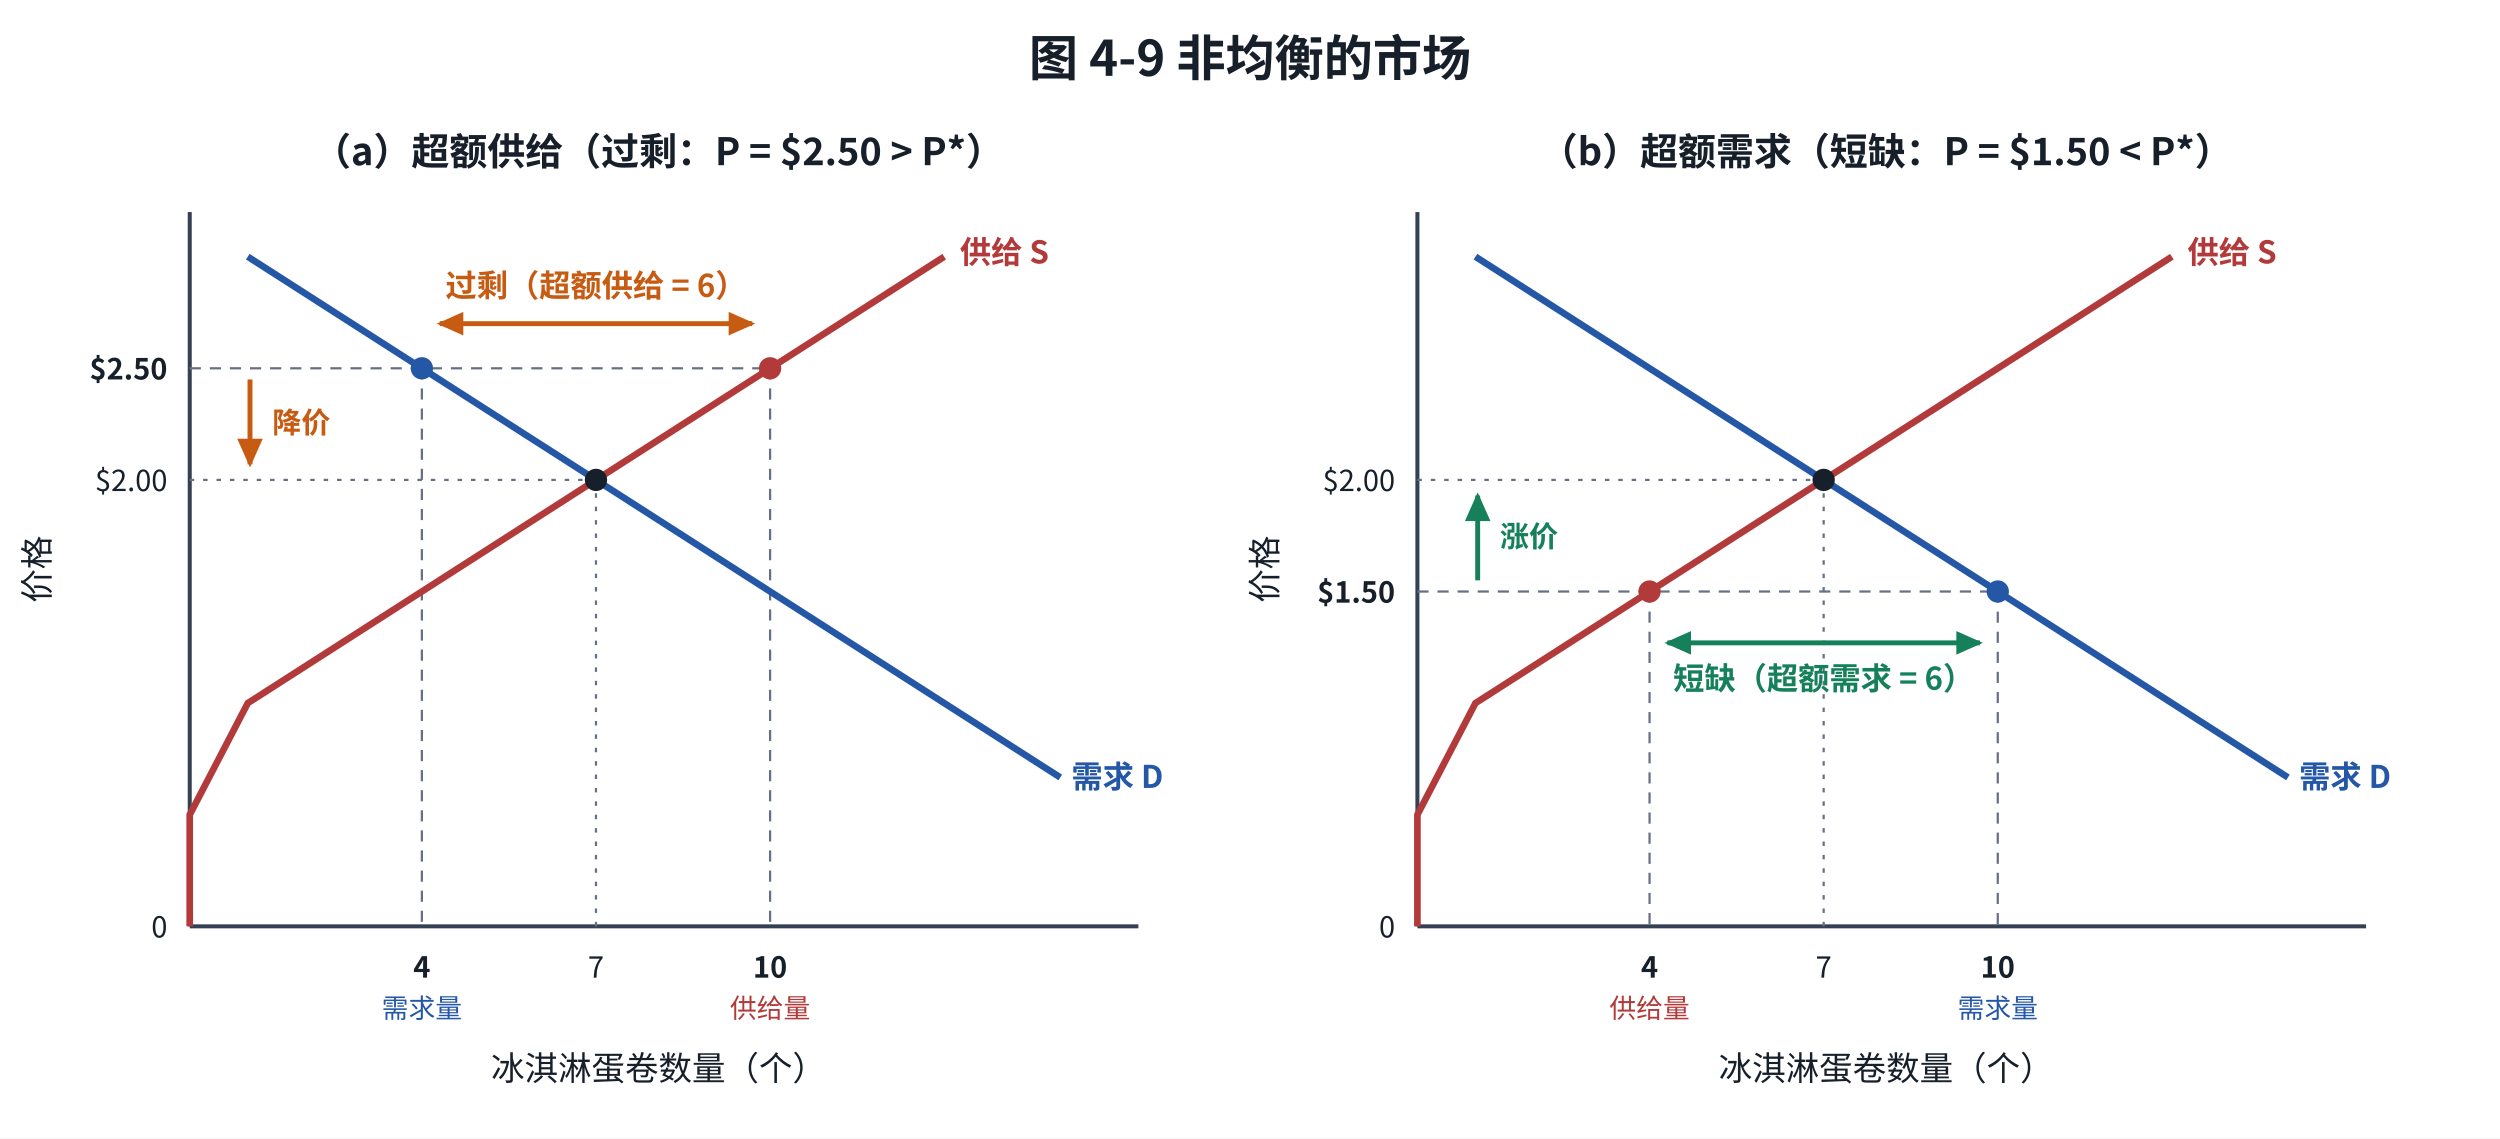
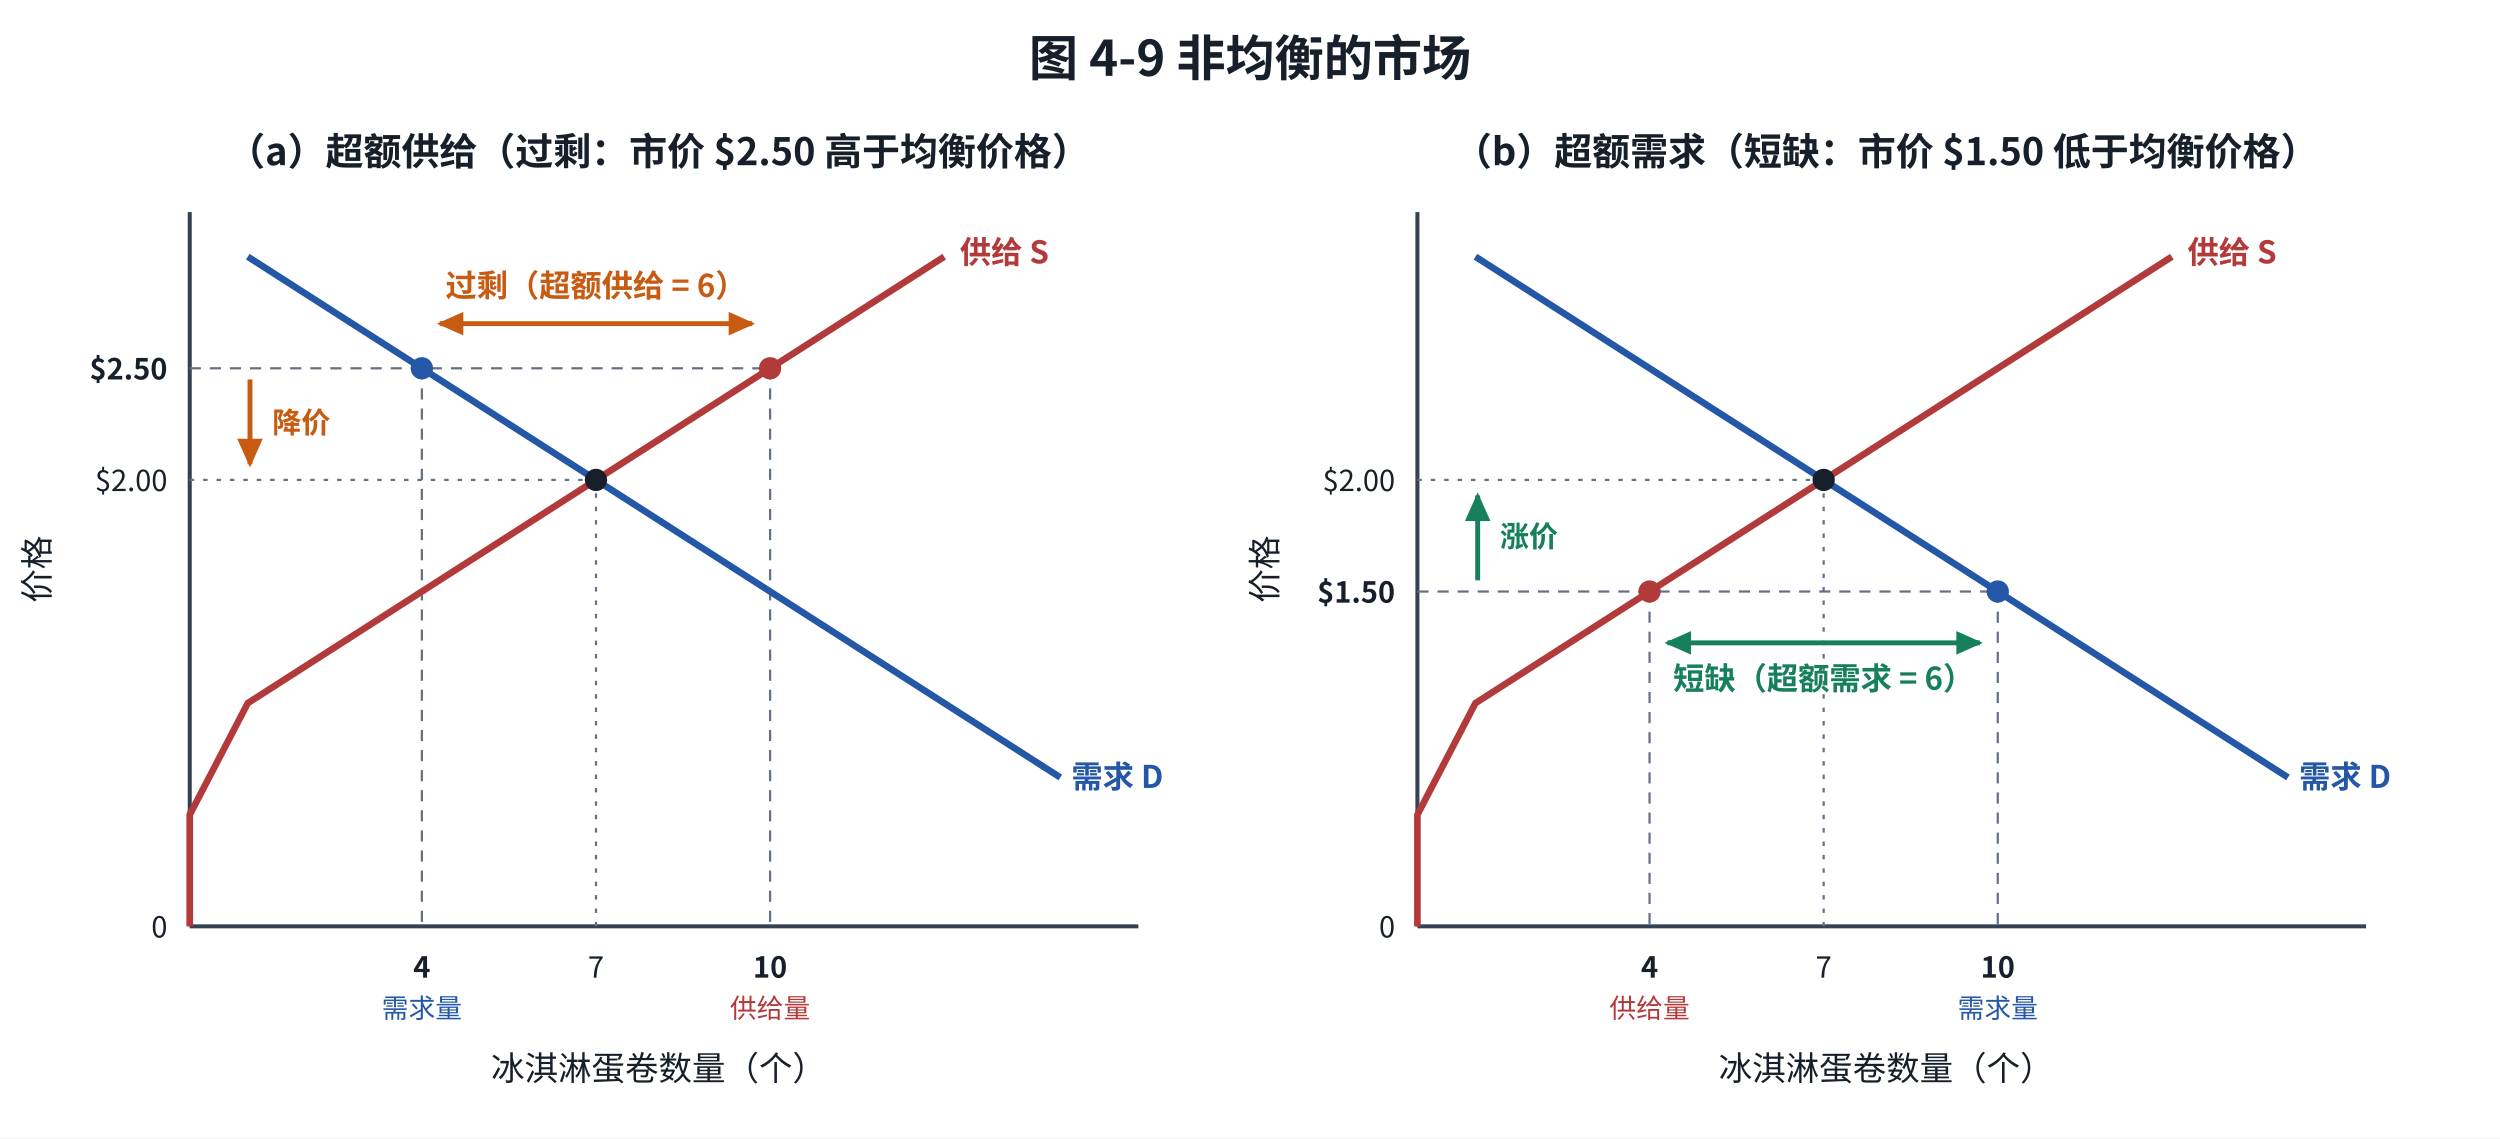
<svg xmlns="http://www.w3.org/2000/svg" width="1120" height="510" viewBox="0 0 1120 510" role="img" aria-labelledby="title desc">
  <style>text{font-family:"WenQuanYi Micro Hei","Noto Sans CJK SC","Microsoft YaHei","PingFang SC",sans-serif;fill:#17202a}.axis{stroke:#344054;stroke-width:1.8}.blue{stroke:#2457a6}.red{stroke:#b33a3a}.orange{stroke:#c75b12}.green{stroke:#16805b}.gray{stroke:#667085}.curve{fill:none;stroke-width:3}.dash{stroke-dasharray:5 4}.dot{stroke-dasharray:2 4}</style>
  <defs>
    <marker id="arr-dn" viewBox="0 0 10 10" refX="8" refY="5" markerWidth="6.5" markerHeight="6.5" orient="auto">
      <path d="M0,1 L9,5 L0,9 z" fill="#c75b12" />
    </marker>
    <marker id="arr-up" viewBox="0 0 10 10" refX="8" refY="5" markerWidth="6.5" markerHeight="6.5" orient="auto">
      <path d="M0,1 L9,5 L0,9 z" fill="#16805b" />
    </marker>
    <marker id="arr-l" viewBox="0 0 10 10" refX="2" refY="5" markerWidth="6" markerHeight="6" orient="auto">
      <path d="M10,1 L1,5 L10,9 z" fill="#c75b12" />
    </marker>
    <marker id="arr-r" viewBox="0 0 10 10" refX="8" refY="5" markerWidth="6" markerHeight="6" orient="auto">
      <path d="M0,1 L9,5 L0,9 z" fill="#c75b12" />
    </marker>
    <marker id="arr-gl" viewBox="0 0 10 10" refX="2" refY="5" markerWidth="6" markerHeight="6" orient="auto">
      <path d="M10,1 L1,5 L10,9 z" fill="#16805b" />
    </marker>
    <marker id="arr-gr" viewBox="0 0 10 10" refX="8" refY="5" markerWidth="6" markerHeight="6" orient="auto">
      <path d="M0,1 L9,5 L0,9 z" fill="#16805b" />
    </marker>
  </defs>
  <rect width="100%" height="100%" fill="white" />
  <text x="560" y="34" font-size="22" text-anchor="middle" font-weight="600">图 4-9 非均衡的市场</text>
-   <text x="295" y="74" font-size="17" text-anchor="middle" font-weight="600">（a）超额供给（过剩：P = $2.50 &gt; P*）</text>
+   <text x="295" y="74" font-size="17" text-anchor="middle" font-weight="600">（a）超额供给（过剩：市价 $2.50 高于均衡价格）</text>
  <line x1="85" y1="95" x2="85" y2="415" class="axis" />
  <line x1="85" y1="415" x2="510" y2="415" class="axis" />
  <text x="75" y="420" font-size="13" text-anchor="end">0</text>
  <text x="75" y="220" font-size="13" text-anchor="end">$2.00</text>
  <text x="75" y="170" font-size="13" text-anchor="end" font-weight="600">$2.50</text>
  <text x="189" y="438" font-size="13" text-anchor="middle" font-weight="600">4</text>
  <text x="267" y="438" font-size="13" text-anchor="middle">7</text>
  <text x="345" y="438" font-size="13" text-anchor="middle" font-weight="600">10</text>
  <text x="189" y="456" font-size="12" text-anchor="middle" style="fill:#2457a6">需求量</text>
  <text x="345" y="456" font-size="12" text-anchor="middle" style="fill:#b33a3a">供给量</text>
  <text x="295" y="484" font-size="15" text-anchor="middle">冰淇淋蛋卷数量（个）</text>
  <text x="22" y="255" font-size="15" text-anchor="middle" transform="rotate(-90 22 255)">价格</text>
  <line x1="85" y1="215" x2="267" y2="215" class="gray dot" />
  <line x1="267" y1="215" x2="267" y2="415" class="gray dot" />
  <line x1="85" y1="165" x2="345" y2="165" class="gray dash" />
  <line x1="189" y1="165" x2="189" y2="415" class="gray dash" />
  <line x1="345" y1="165" x2="345" y2="415" class="gray dash" />
  <polyline points="111,115 189,165 267,215 345,265 423,315 475,348.3" class="curve blue" />
  <polyline points="85,415 85,365 111,315 189,265 267,215 345,165 423,115" class="curve red" />
  <circle cx="267" cy="215" r="5" fill="#17202a" />
  <circle cx="189" cy="165" r="5" fill="#2457a6" />
  <circle cx="345" cy="165" r="5" fill="#b33a3a" />
  <text x="430" y="118" font-size="14" font-weight="600" style="fill:#b33a3a">供给 S</text>
  <text x="480" y="353" font-size="14" font-weight="600" style="fill:#2457a6">需求 D</text>
  <line x1="197" y1="145" x2="337" y2="145" stroke="#c75b12" stroke-width="2.2" marker-start="url(#arr-l)" marker-end="url(#arr-r)" />
  <text x="267" y="133" font-size="14" text-anchor="middle" font-weight="600" style="fill:#c75b12">过剩（超额供给 = 6）</text>
  <line x1="112" y1="170" x2="112" y2="208" stroke="#c75b12" stroke-width="2.2" marker-end="url(#arr-dn)" />
  <text x="122" y="194" font-size="13" font-weight="600" style="fill:#c75b12">降价</text>
-   <text x="845" y="74" font-size="17" text-anchor="middle" font-weight="600">（b）超额需求（短缺：P = $1.50 &lt; P*）</text>
+   <text x="845" y="74" font-size="17" text-anchor="middle" font-weight="600">（b）超额需求（短缺：市价 $1.50 低于均衡价格）</text>
  <line x1="635" y1="95" x2="635" y2="415" class="axis" />
  <line x1="635" y1="415" x2="1060" y2="415" class="axis" />
  <text x="625" y="420" font-size="13" text-anchor="end">0</text>
  <text x="625" y="270" font-size="13" text-anchor="end" font-weight="600">$1.50</text>
  <text x="625" y="220" font-size="13" text-anchor="end">$2.00</text>
  <text x="739" y="438" font-size="13" text-anchor="middle" font-weight="600">4</text>
  <text x="817" y="438" font-size="13" text-anchor="middle">7</text>
  <text x="895" y="438" font-size="13" text-anchor="middle" font-weight="600">10</text>
  <text x="739" y="456" font-size="12" text-anchor="middle" style="fill:#b33a3a">供给量</text>
  <text x="895" y="456" font-size="12" text-anchor="middle" style="fill:#2457a6">需求量</text>
  <text x="845" y="484" font-size="15" text-anchor="middle">冰淇淋蛋卷数量（个）</text>
  <text x="572" y="255" font-size="15" text-anchor="middle" transform="rotate(-90 572 255)">价格</text>
  <line x1="635" y1="215" x2="817" y2="215" class="gray dot" />
  <line x1="817" y1="215" x2="817" y2="415" class="gray dot" />
  <line x1="635" y1="265" x2="895" y2="265" class="gray dash" />
  <line x1="739" y1="265" x2="739" y2="415" class="gray dash" />
  <line x1="895" y1="265" x2="895" y2="415" class="gray dash" />
  <polyline points="661,115 739,165 817,215 895,265 973,315 1025,348.3" class="curve blue" />
  <polyline points="635,415 635,365 661,315 739,265 817,215 895,165 973,115" class="curve red" />
  <circle cx="817" cy="215" r="5" fill="#17202a" />
  <circle cx="739" cy="265" r="5" fill="#b33a3a" />
  <circle cx="895" cy="265" r="5" fill="#2457a6" />
  <text x="980" y="118" font-size="14" font-weight="600" style="fill:#b33a3a">供给 S</text>
  <text x="1030" y="353" font-size="14" font-weight="600" style="fill:#2457a6">需求 D</text>
  <line x1="747" y1="288" x2="887" y2="288" stroke="#16805b" stroke-width="2.2" marker-start="url(#arr-gl)" marker-end="url(#arr-gr)" />
  <text x="817" y="309" font-size="14" text-anchor="middle" font-weight="600" style="fill:#16805b">短缺（超额需求 = 6）</text>
  <line x1="662" y1="260" x2="662" y2="222" stroke="#16805b" stroke-width="2.2" marker-end="url(#arr-up)" />
  <text x="672" y="245" font-size="13" font-weight="600" style="fill:#16805b">涨价</text>
</svg>
